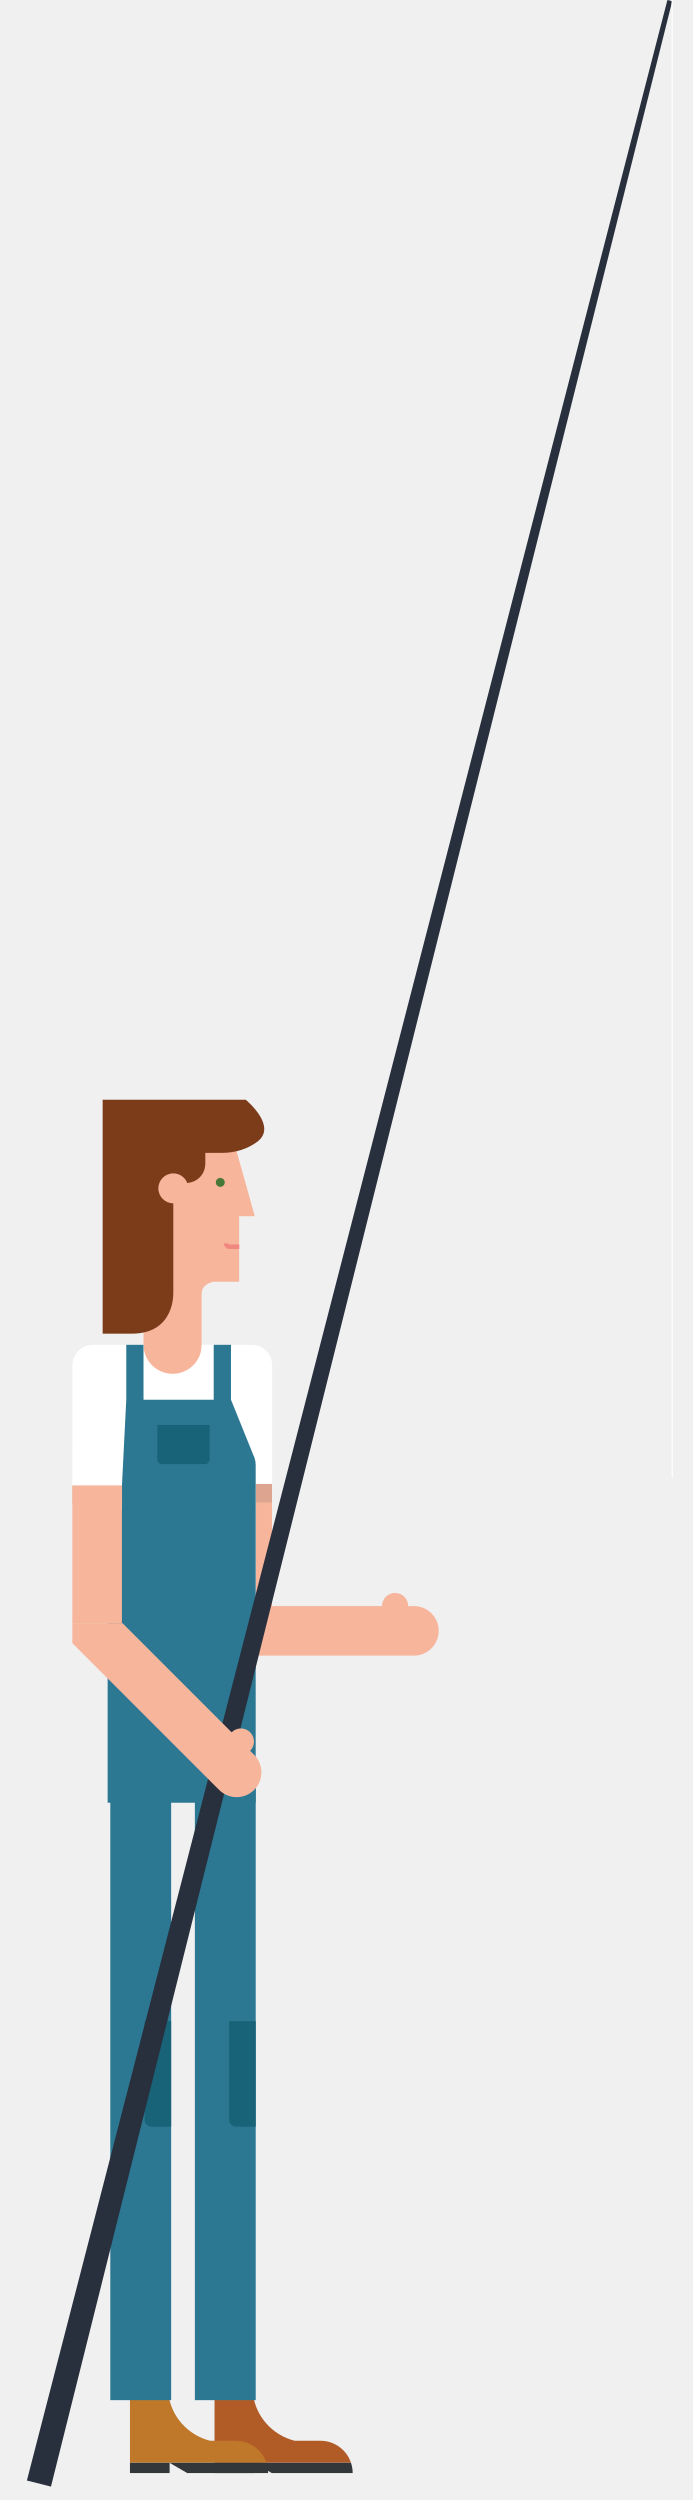
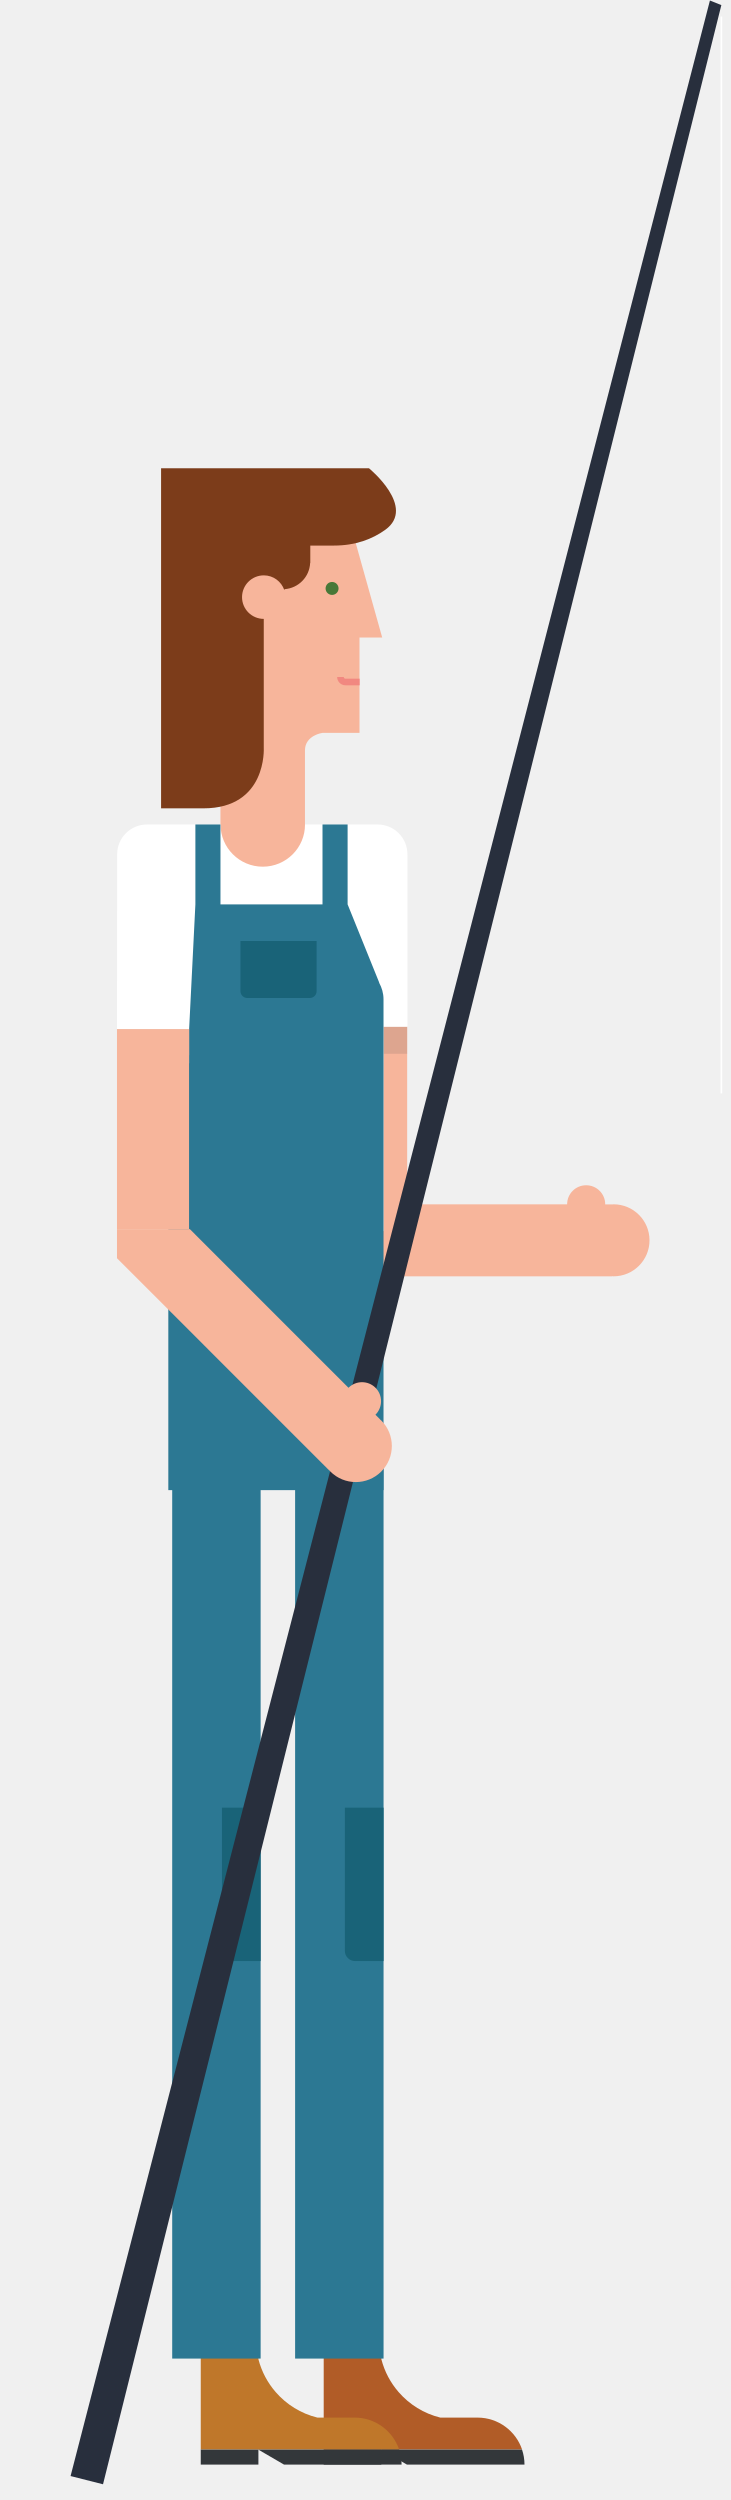
- <svg xmlns="http://www.w3.org/2000/svg" version="1.1" id="Layer_1" x="0px" y="0px" width="84.5px" height="305.002px" viewBox="0 0 84.5 305.002" enable-background="new 0 0 84.5 305.002" xml:space="preserve">
+ <svg xmlns="http://www.w3.org/2000/svg" version="1.1" id="Layer_1" x="0px" y="0px" width="61.334px" height="209.826px" viewBox="0 95.156 61.334 209.826" enable-background="new 0 95.156 61.334 209.826" xml:space="preserve">
  <g>
    <g>
-       <path fill="#F7B59B" d="M46.605,195.937v0.006h-0.289H45.01H27.13v6.045h17.88h1.307h4.055v-0.012    c0.042,0.002,0.079,0.012,0.121,0.012c1.673,0,3.027-1.354,3.027-3.024c0-1.67-1.354-3.024-3.027-3.024    c-0.042,0-0.079,0.01-0.121,0.014v-0.008H49.8l0.001-0.006c0-0.883-0.717-1.598-1.597-1.598    C47.322,194.34,46.605,195.055,46.605,195.937z" />
-       <rect x="27.13" y="181.035" fill="#F7B59B" width="6.048" height="18.311" />
+       <path fill="#F7B59B" d="M47.6,196.228v0.006h-0.289h-1.307H28.125v6.045h17.879h1.307h4.057v-0.012    c0.041,0.002,0.078,0.012,0.121,0.012c1.672,0,3.025-1.354,3.025-3.023s-1.354-3.023-3.025-3.023c-0.043,0-0.08,0.01-0.121,0.014    v-0.008h-0.572v-0.006c0-0.883-0.717-1.598-1.596-1.598C48.316,194.633,47.6,195.347,47.6,196.228z" />
+       <rect x="28.125" y="181.328" fill="#F7B59B" width="6.048" height="18.311" />
    </g>
    <g>
      <g>
-         <path fill="#F7B59B" d="M27.931,137.124l3.153,11.251h-1.905v7.998H26.08c0,0-1.48,0.187-1.48,1.481c0,0.557,0,5.133,0,7.354     v2.592h-7.093v-1.666v-29.242h10.239L27.931,137.124z" />
-         <circle fill="#477838" cx="26.875" cy="144.252" r="0.544" />
-         <path fill="#F18880" d="M28.001,151.827c-0.081,0-0.144-0.062-0.144-0.143h-0.555c0,0.385,0.313,0.698,0.699,0.698h1.188v-0.557     L28.001,151.827L28.001,151.827z" />
-         <path fill="#7C3C1A" d="M12.524,134.164v28.546c0,0,1.79,0,3.554,0c5.351,0,5.065-5.066,5.065-5.066v-10.836     c-1.007-0.001-1.824-0.819-1.824-1.826c0-1.01,0.819-1.828,1.828-1.828c0.8,0,1.473,0.519,1.721,1.234l0.023-0.075     c1.169-0.087,2.091-1.026,2.145-2.202h0.012v-1.457c0.521,0,1.173,0,1.991,0c1.817,0,3.222-0.548,4.3-1.322     c2.639-1.896-1.366-5.167-1.366-5.167H12.524z" />
+         <path fill="#F7B59B" d="M28.926,137.416l3.153,11.251h-1.905v7.998h-3.099c0,0-1.48,0.188-1.48,1.482c0,0.557,0,5.132,0,7.353     v2.592h-7.093v-1.666v-29.241h10.239L28.926,137.416z" />
+         <circle fill="#477838" cx="27.87" cy="144.544" r="0.544" />
+         <path fill="#F18880" d="M28.996,152.119c-0.081,0-0.144-0.062-0.144-0.143h-0.555c0,0.385,0.313,0.698,0.699,0.698h1.188v-0.557     L28.996,152.119L28.996,152.119z" />
+         <path fill="#7C3C1A" d="M13.519,134.456v28.545c0,0,1.79,0,3.554,0c5.351,0,5.065-5.065,5.065-5.065V147.1     c-1.007-0.001-1.824-0.819-1.824-1.826c0-1.01,0.819-1.828,1.828-1.828c0.8,0,1.473,0.519,1.721,1.234l0.023-0.075     c1.169-0.087,2.091-1.026,2.145-2.202h0.012v-1.457c0.521,0,1.173,0,1.991,0c1.817,0,3.222-0.548,4.3-1.322     c2.639-1.896-1.366-5.167-1.366-5.167L13.519,134.456L13.519,134.456z" />
      </g>
    </g>
    <g>
-       <path fill="#B15C27" d="M39.088,297.774h-3.129c-1.378-0.338-2.593-1.098-3.497-2.139c-0.681-0.783-1.187-1.725-1.451-2.764    v-6.088l-0.155-0.033h-4.683v7.695v2.572v0.83v0.825v1.785h16.65C42.299,298.899,40.824,297.774,39.088,297.774z" />
-       <path fill="#33373A" d="M26.172,301.717h4.838v-0.467v-0.785l2.148,1.252h9.869c0-0.438-0.074-0.858-0.207-1.256H26.171v0.789    L26.172,301.717L26.172,301.717z" />
+       <path fill="#B15C27" d="M40.083,298.066h-3.128c-1.378-0.338-2.593-1.098-3.497-2.139c-0.681-0.783-1.187-1.725-1.451-2.764    v-6.088l-0.155-0.033h-4.683v7.693v2.572v0.83v0.826v1.785h16.65C43.293,299.191,41.819,298.066,40.083,298.066z" />
+       <path fill="#33373A" d="M27.167,302.01h4.838v-0.467v-0.785l2.148,1.252h9.868c0-0.439-0.074-0.859-0.207-1.256H27.166v0.789    L27.167,302.01L27.167,302.01z" />
    </g>
    <g>
-       <path fill="#BF772A" d="M28.77,297.774h-3.126c-1.381-0.338-2.594-1.098-3.498-2.139c-0.682-0.783-1.187-1.725-1.453-2.764v-6.088    l-0.156-0.033h-4.683v7.695v2.572v0.83v0.825v1.785h16.651C31.98,298.899,30.506,297.774,28.77,297.774z" />
-       <path fill="#33373A" d="M15.854,301.717h4.839v-0.467v-0.785l2.149,1.252h9.868c0-0.438-0.072-0.858-0.205-1.256H15.854v0.789    V301.717z" />
+       <path fill="#BF772A" d="M29.765,298.066h-3.126c-1.381-0.338-2.594-1.098-3.498-2.139c-0.682-0.783-1.187-1.725-1.453-2.764    v-6.088l-0.156-0.033h-4.683v7.693v2.572v0.83v0.826v1.785H33.5C32.975,299.191,31.501,298.066,29.765,298.066z" />
+       <path fill="#33373A" d="M16.849,302.01h4.839v-0.467v-0.785l2.149,1.252h9.868c0-0.439-0.072-0.859-0.205-1.256H16.849v0.789    V302.01z" />
    </g>
-     <rect x="27.13" y="181.035" opacity="0.4" fill="#B68B7E" enable-background="new    " width="6.048" height="2.271" />
+     <rect x="28.125" y="181.328" opacity="0.4" fill="#B68B7E" enable-background="new    " width="6.048" height="2.27" />
    <g>
-       <rect x="13.458" y="214.828" fill="#2C7893" width="7.422" height="77.993" />
-       <path fill="#196378" d="M17.633,246.58v8.346v2.386v1.289c0,0.473,0.386,0.856,0.859,0.856h2.388V246.58H17.633z" />
+       <rect x="14.453" y="215.121" fill="#2C7893" width="7.422" height="77.992" />
+       <path fill="#196378" d="M18.628,246.873v8.346v2.385v1.289c0,0.475,0.386,0.857,0.859,0.857h2.388v-12.877H18.628z" />
    </g>
    <g>
-       <rect x="23.774" y="214.828" fill="#2C7893" width="7.423" height="77.993" />
-       <path fill="#196378" d="M27.949,246.58v8.346v2.386v1.289c0,0.473,0.385,0.856,0.859,0.856h2.389V246.58H27.949z" />
+       <rect x="24.769" y="215.121" fill="#2C7893" width="7.423" height="77.992" />
+       <path fill="#196378" d="M28.944,246.873v8.346v2.385v1.289c0,0.475,0.385,0.857,0.859,0.857h2.389v-12.877H28.944z" />
    </g>
-     <path fill="#FFFFFF" d="M30.694,164.063H26.58h-1.971h-0.002c-0.001,1.957-1.588,3.543-3.548,3.543   c-1.957,0-3.544-1.586-3.545-3.543h-0.082h-4.296h-1.79c-1.384,0-2.508,1.119-2.508,2.506l-0.014,14.776h4.307v6.501h9.641v-6.501   h3.807v-0.312h5.653h0.969v-8.305v-2.697v-3.463C33.201,165.183,32.08,164.063,30.694,164.063z" />
-     <rect x="17.703" y="177.502" fill="#FFFFFF" width="13.494" height="20.688" />
-     <rect x="22.772" y="168.761" fill="#FFFFFF" width="1.851" height="20.553" />
-     <path fill="#2C7893" d="M31.193,178.731c0-0.504-0.141-0.971-0.366-1.383l0.003-0.021l-2.65-6.559v-6.705h-2.107v6.705h-8.564   v-6.705h-2.105v6.705l-0.53,10.559v2.769l-1.742,3.753v32.082h18.062v-33.727v-2.108L31.193,178.731L31.193,178.731L31.193,178.731   z" />
-     <path fill="#196378" d="M19.186,173.841v1.753v1.599v0.86c0,0.316,0.259,0.574,0.577,0.574h5.241c0.317,0,0.574-0.258,0.574-0.574   v-0.86v-1.599v-1.753H19.186z" />
-     <rect x="8.824" y="181.241" opacity="0.4" fill="#B68B7E" enable-background="new    " width="6.081" height="2.197" />
+     <path fill="#FFFFFF" d="M31.689,164.355h-4.114h-1.971h-0.002c-0.001,1.957-1.588,3.543-3.548,3.543   c-1.957,0-3.544-1.586-3.545-3.543h-0.082h-4.296h-1.79c-1.384,0-2.508,1.119-2.508,2.506l-0.014,14.775h4.307v6.502h9.641v-6.502   h3.807v-0.311h5.653h0.969v-8.307v-2.697v-3.463C34.196,165.474,33.075,164.355,31.689,164.355z" />
+     <rect x="18.698" y="177.795" fill="#FFFFFF" width="13.494" height="20.688" />
+     <rect x="23.767" y="169.052" fill="#FFFFFF" width="1.851" height="20.553" />
+     <path fill="#2C7893" d="M32.188,179.023c0-0.504-0.141-0.971-0.366-1.383l0.003-0.021l-2.65-6.559v-6.705h-2.107v6.705h-8.564   v-6.705h-2.105v6.705l-0.53,10.559v2.77l-1.742,3.752v32.082h18.062v-33.727v-2.107L32.188,179.023L32.188,179.023L32.188,179.023z   " />
+     <path fill="#196378" d="M20.181,174.133v1.754v1.598v0.861c0,0.316,0.259,0.574,0.577,0.574h5.241c0.317,0,0.574-0.258,0.574-0.574   v-0.861v-1.598v-1.754H20.181z" />
+     <rect x="9.819" y="181.533" opacity="0.4" fill="#B68B7E" enable-background="new    " width="6.081" height="2.197" />
+     <polygon fill="#282F3D" points="8.646,303.662 5.923,302.972 59.584,95.199 60.543,95.584  " />
+     <line fill="none" stroke="#FFFFFF" stroke-width="0.141" stroke-miterlimit="10" x1="60.543" y1="96.545" x2="60.543" y2="186.926" />
    <g>
-       <polygon fill="#282F3D" points="6.217,303.369 3.281,302.625 81.424,0 82.01,0.147   " />
-       <line fill="none" stroke="#FFFFFF" stroke-width="0.151" stroke-miterlimit="10" x1="82.01" y1="0" x2="82.01" y2="180.214" />
-     </g>
-     <g>
-       <rect x="8.824" y="181.241" fill="#F7B59B" width="6.049" height="16.785" />
-       <path fill="#F7B59B" d="M31.007,214.087c-0.029-0.029-0.063-0.049-0.097-0.078l0.007-0.004l-0.401-0.402l0.002-0.002    c0.625-0.627,0.625-1.639,0.002-2.262c-0.624-0.623-1.636-0.623-2.262,0l-0.001,0.004l-0.206-0.205l-3.318-3.316l-9.791-9.795    h-0.069H8.824v2.438l6.049,6.047l5.584,5.587l3.317,3.317l2.868,2.866l0.009-0.01c0.028,0.03,0.048,0.065,0.077,0.094    c1.183,1.186,3.099,1.184,4.28,0.002C32.188,217.187,32.188,215.269,31.007,214.087z" />
+       <rect x="9.819" y="181.533" fill="#F7B59B" width="6.049" height="16.785" />
+       <path fill="#F7B59B" d="M32.002,214.379c-0.029-0.029-0.063-0.049-0.097-0.078l0.007-0.004l-0.401-0.402l0.002-0.002    c0.625-0.627,0.625-1.639,0.002-2.262c-0.624-0.623-1.636-0.623-2.262,0l-0.001,0.004l-0.206-0.205l-3.318-3.314l-9.791-9.797    h-0.069H9.819v2.439l6.049,6.047l5.584,5.586l3.317,3.318l2.868,2.865l0.009-0.01c0.028,0.029,0.048,0.064,0.077,0.094    c1.183,1.186,3.099,1.184,4.28,0.002C33.183,217.478,33.183,215.56,32.002,214.379z" />
    </g>
  </g>
</svg>
